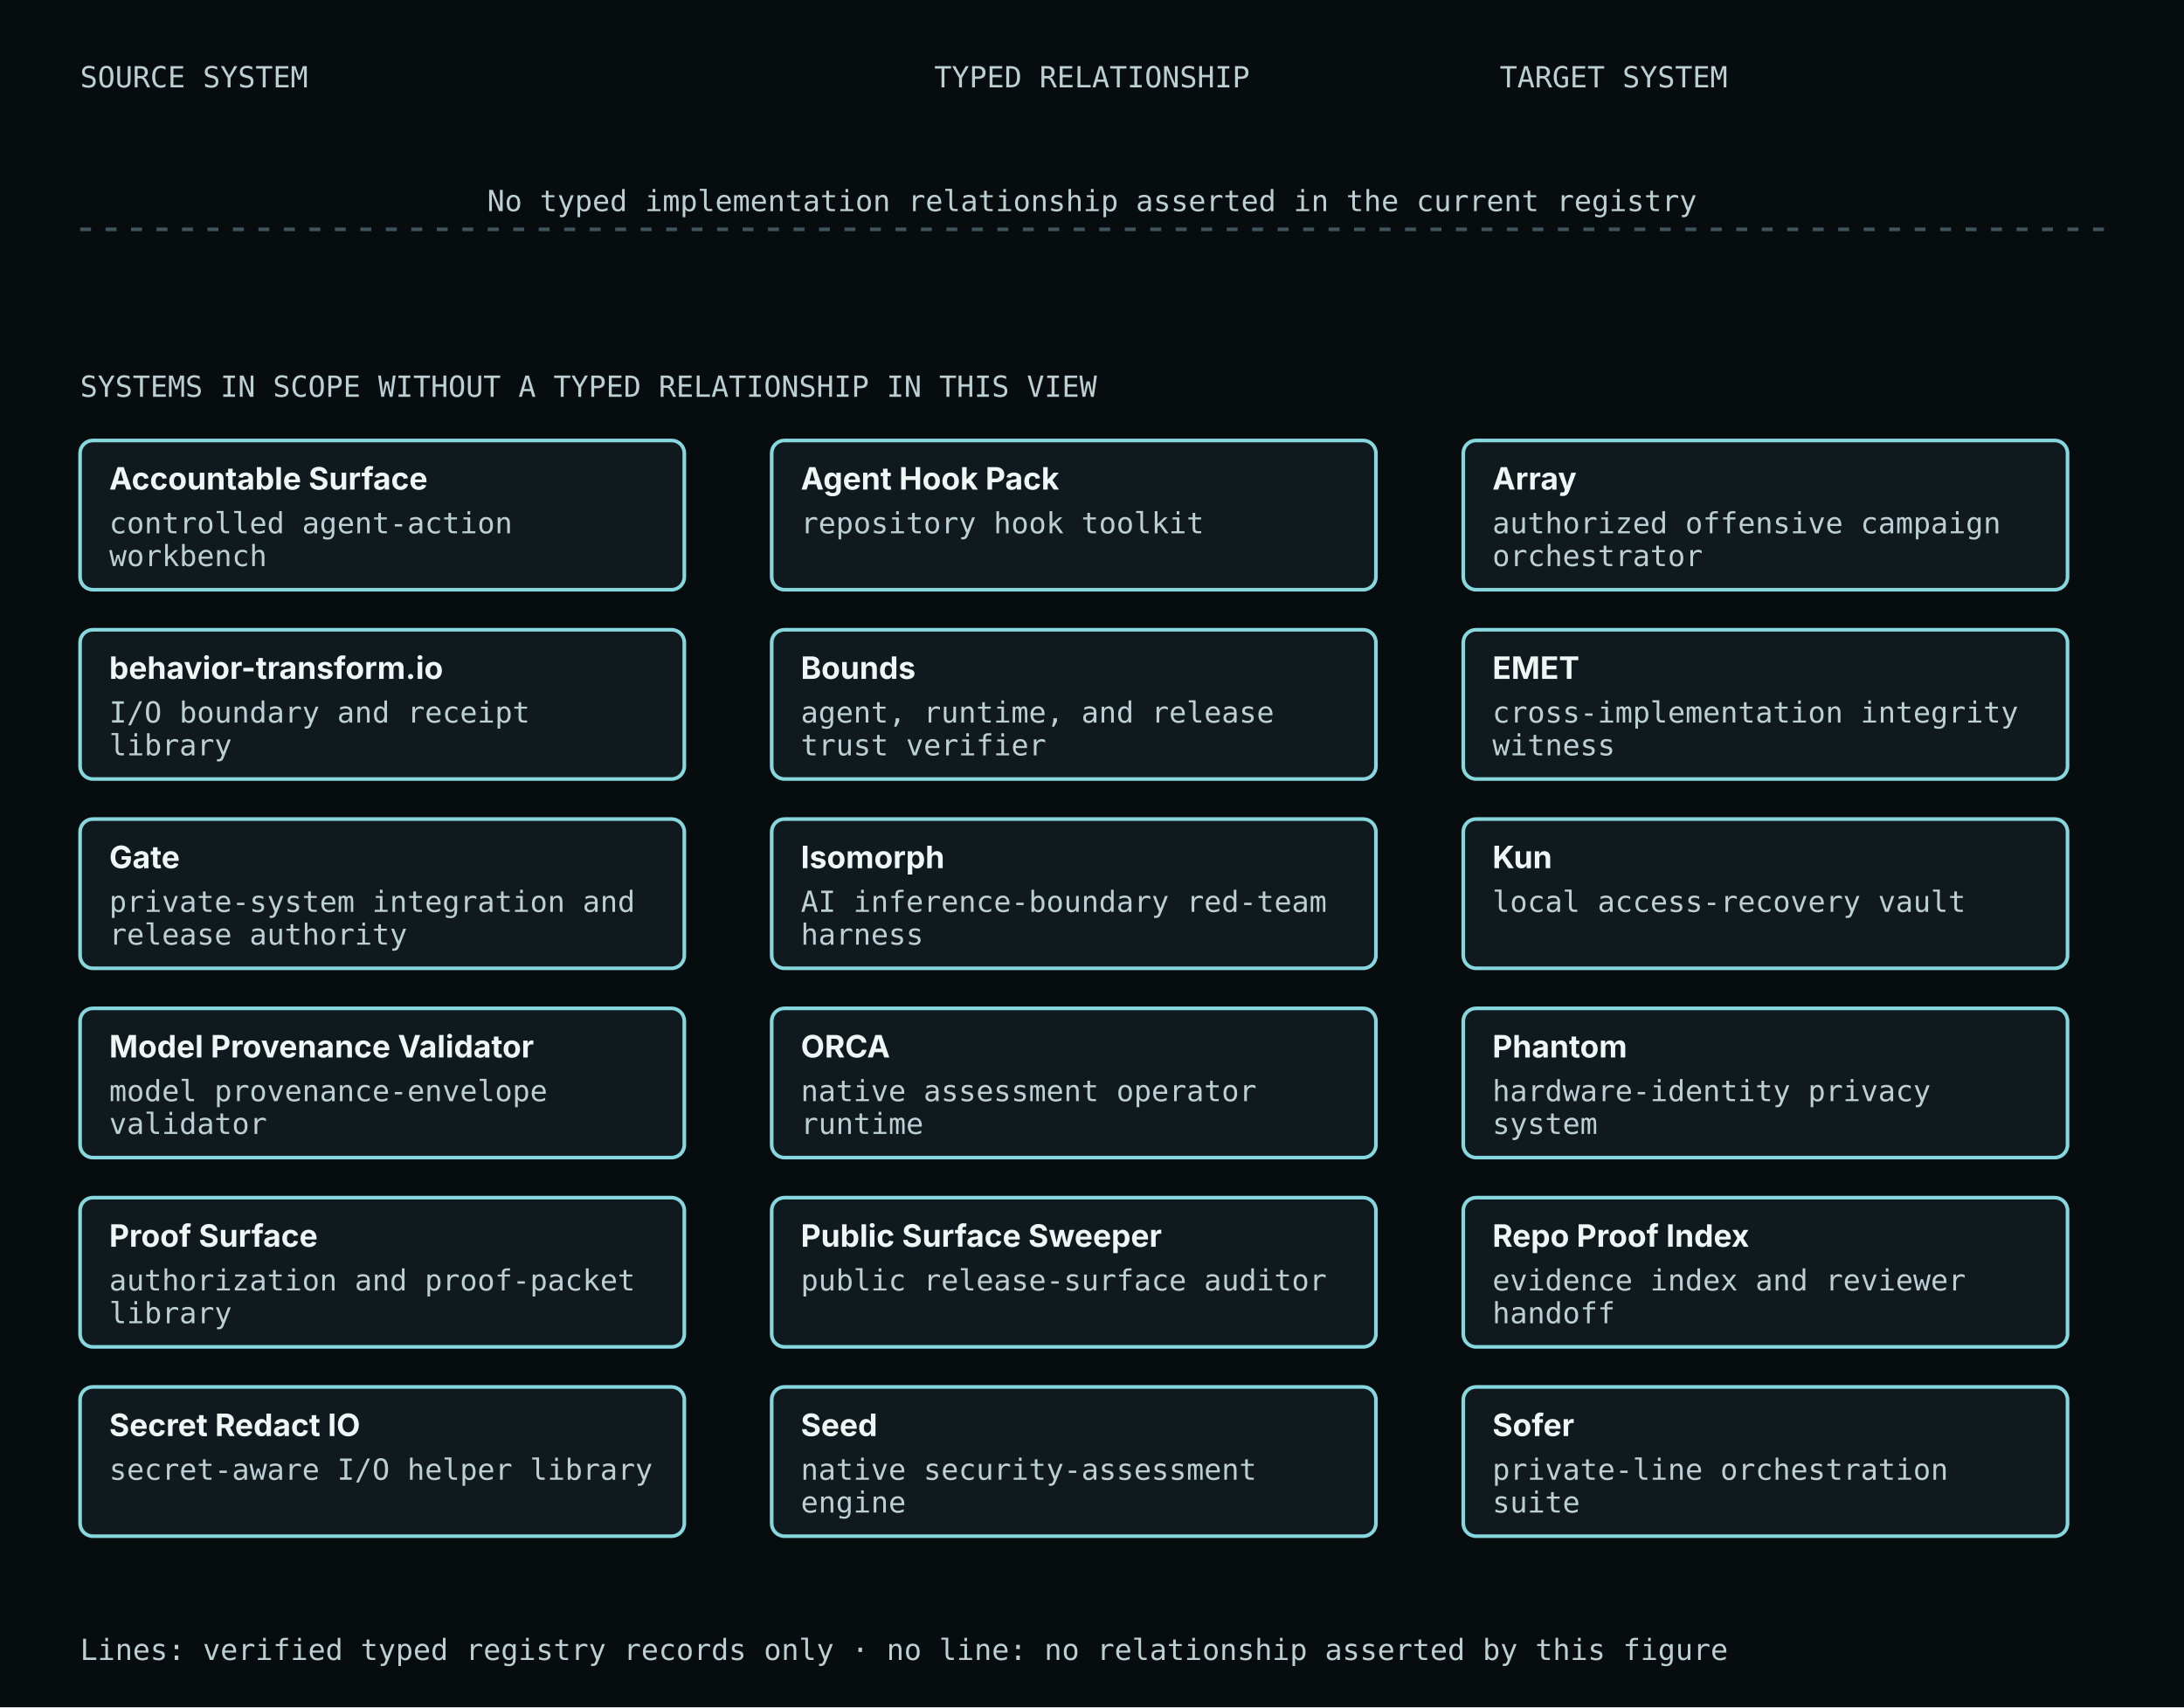
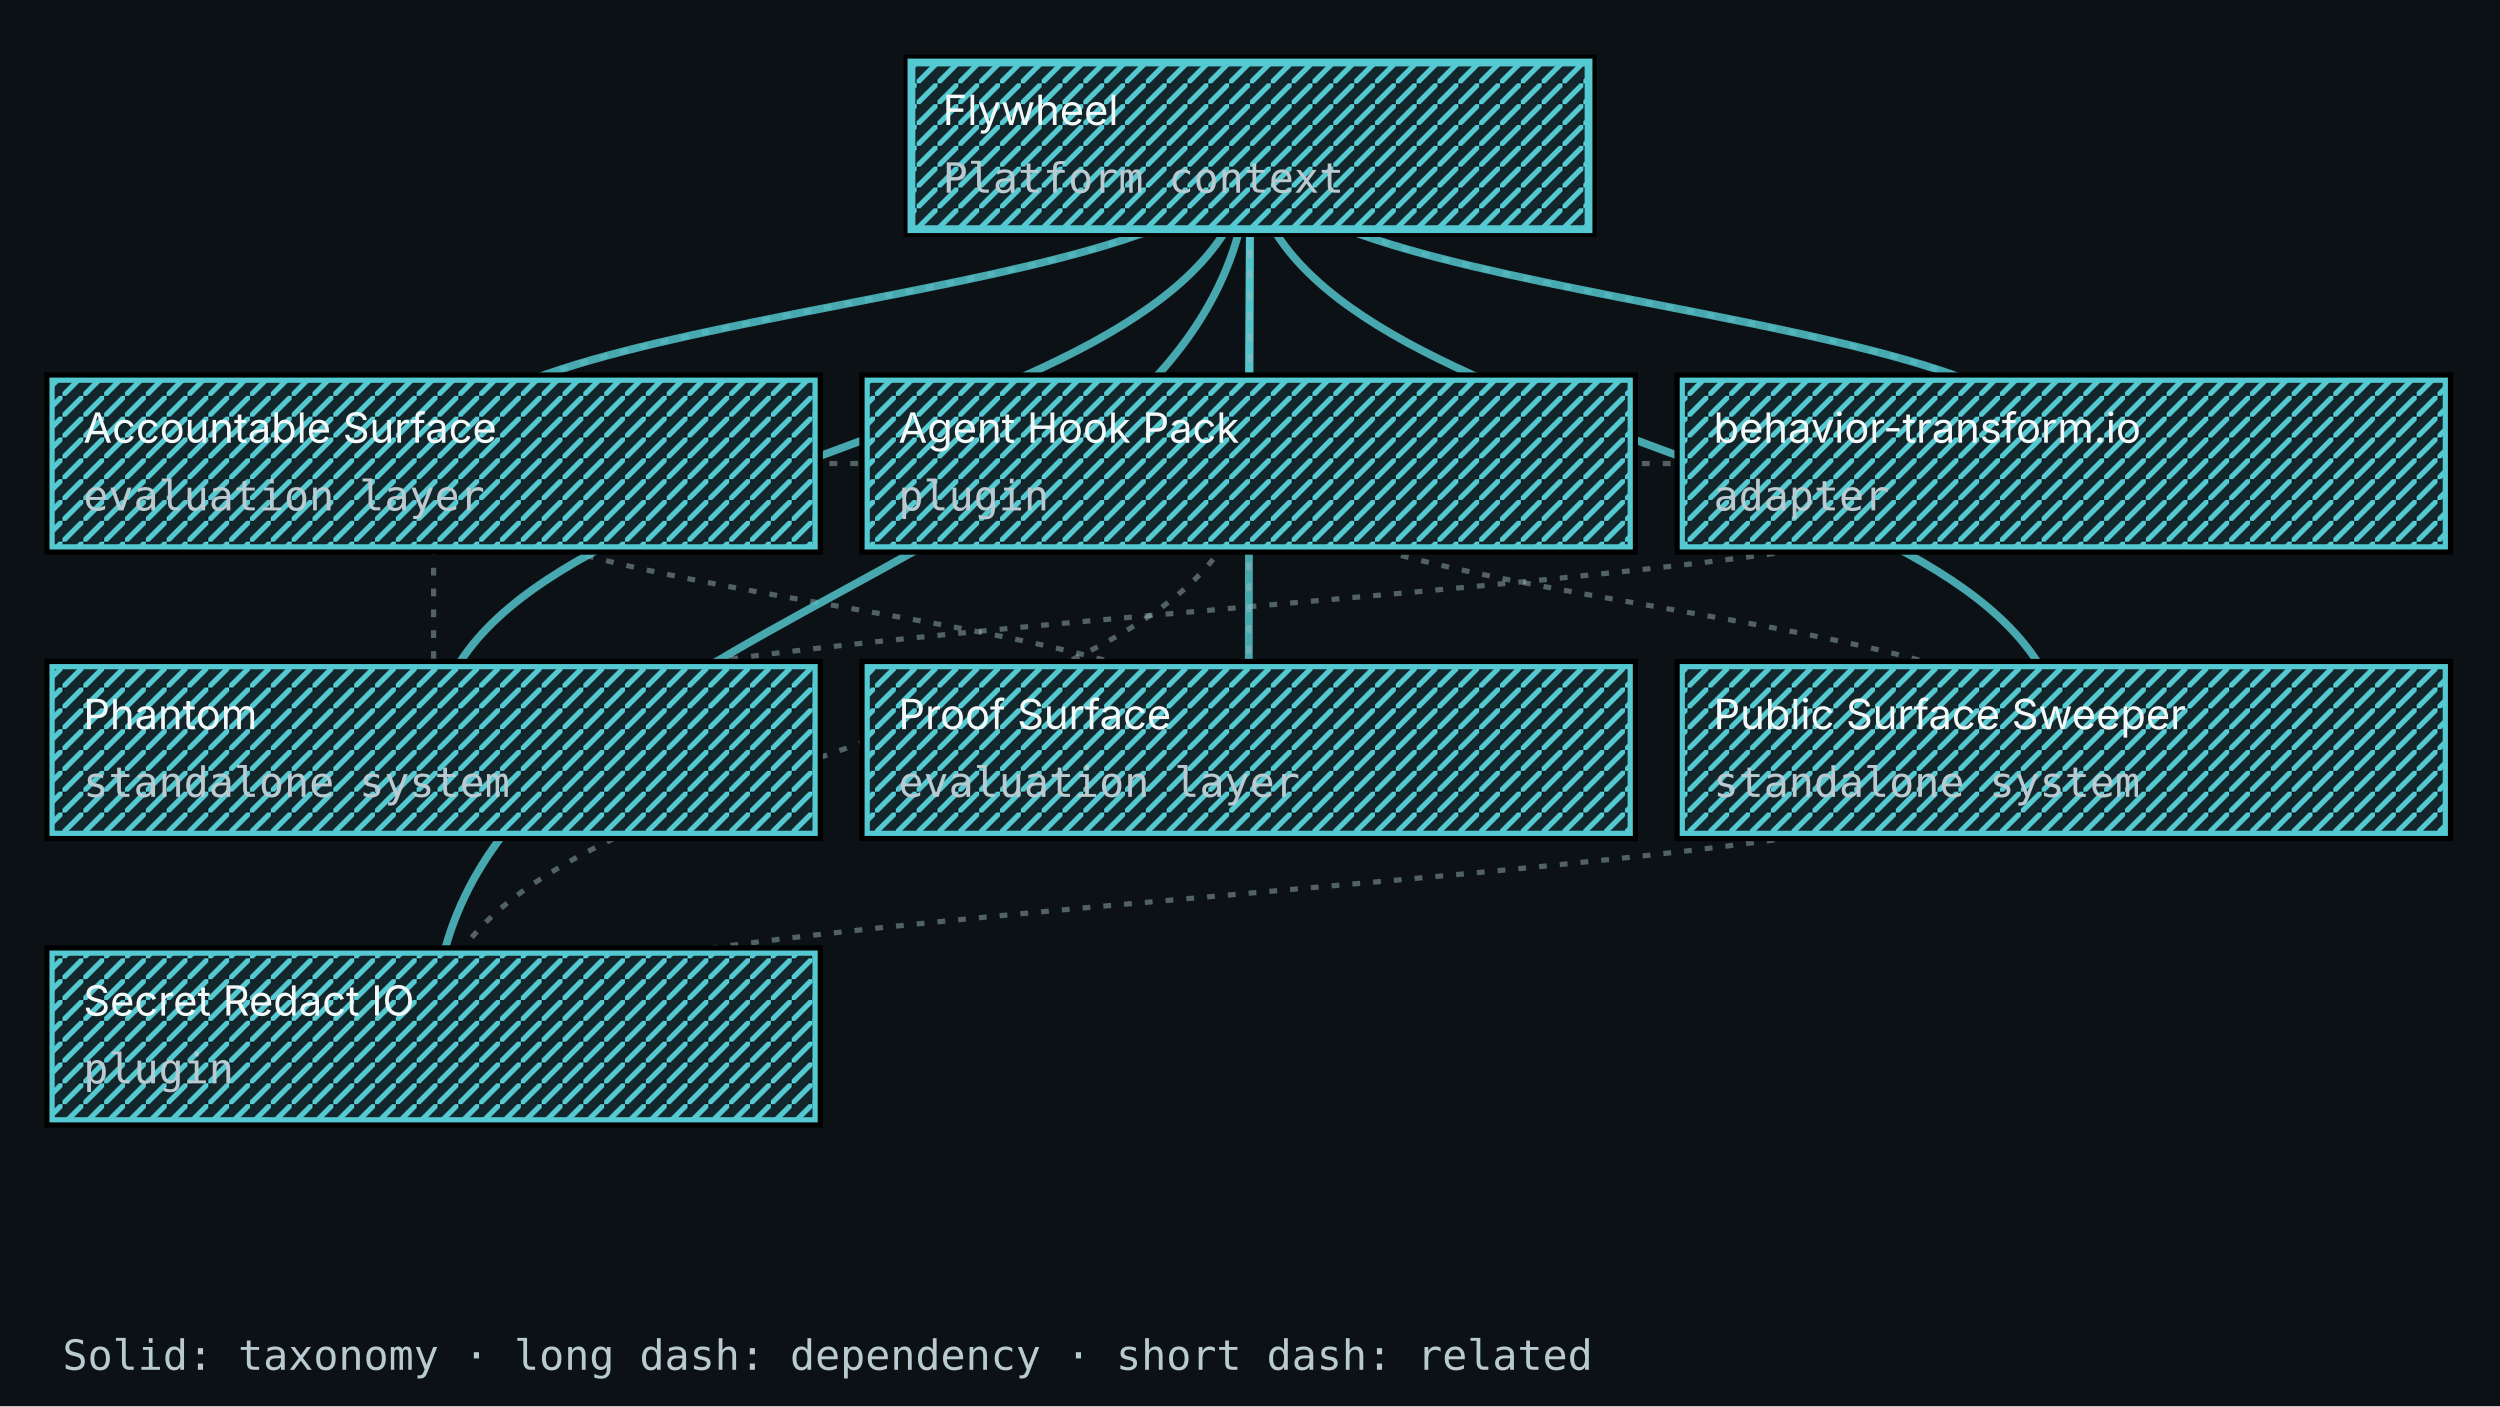
- <svg xmlns="http://www.w3.org/2000/svg" role="img" width="1200" height="938" viewBox="0 0 1200 938" aria-labelledby="security-capability-map-title security-capability-map-desc" data-figure-kind="relationship">
+ <svg xmlns="http://www.w3.org/2000/svg" role="img" viewBox="0 0 960 540" aria-labelledby="security-capability-map-title security-capability-map-desc" data-figure-kind="relationship">
  <defs>
-     <marker id="security-capability-map-arrow" markerWidth="10" markerHeight="10" refX="9" refY="5" orient="auto">
-       <path d="M0 0L10 5L0 10Z" fill="#e98455" />
+     <pattern id="security-capability-map-verified-pattern" width="8" height="8" patternUnits="userSpaceOnUse">
+       <rect width="8" height="8" fill="#13262b" />
+       <path d="M0 8L8 0" stroke="#54c9d1" stroke-width="2" />
+     </pattern>
+     <pattern id="security-capability-map-caution-pattern" width="10" height="10" patternUnits="userSpaceOnUse">
+       <rect width="10" height="10" fill="#291b18" />
+       <path d="M-2 10L10-2M4 12L12 4" stroke="#d47a5a" stroke-width="2" />
+     </pattern>
+     <pattern id="security-capability-map-unavailable-pattern" width="8" height="8" patternUnits="userSpaceOnUse">
+       <rect width="8" height="8" fill="#17252c" />
+       <circle cx="2" cy="2" r="1.2" fill="#9eb8bf" />
+     </pattern>
+     <marker id="security-capability-map-arrow" markerWidth="8" markerHeight="8" refX="7" refY="4" orient="auto" markerUnits="strokeWidth">
+       <path d="M0 0L8 4L0 8Z" fill="#9eb8bf" />
    </marker>
  </defs>
  <style>
-     text{font-family:"Hanken Grotesk",-apple-system,BlinkMacSystemFont,"Segoe UI",sans-serif;fill:#eef6f6}
-     .mono{font-family:"Conso","JetBrains Mono",ui-monospace,"SFMono-Regular",monospace}.muted{fill:#bcd0d4}.relation-label{fill:#f4ddd1}
-     [data-figure-point]:focus{outline:none}[data-figure-point]:focus-visible .focus-ring{stroke:#f5f2e9;stroke-width:5}
+     text{font-family:"Hanken Grotesk",-apple-system,BlinkMacSystemFont,"Segoe UI",sans-serif;fill:#f2f8f8}
+     .mono{font-family:"Conso","JetBrains Mono",ui-monospace,"SFMono-Regular",monospace}
+     .muted{fill:#b9cbd0}.hairline{stroke:#36505a;stroke-width:1}.value{font-variant-numeric:tabular-nums}
+     [data-figure-point]:focus{outline:none}[data-figure-point]:focus-visible .focus-ring{stroke:#54c9d1;stroke-width:4;fill:none}
  </style>
-   <rect width="1200" height="938" fill="#070c0f" />
-   <text x="44" y="48" class="mono muted" font-size="16">SOURCE SYSTEM</text>
-   <text x="600" y="48" text-anchor="middle" class="mono muted" font-size="16">TYPED RELATIONSHIP</text>
-   <text x="824" y="48" class="mono muted" font-size="16">TARGET SYSTEM</text>
-   <g role="note" aria-label="No typed implementation relationship is asserted among these systems in the current registry.">
-     <line x1="44" y1="126" x2="1156" y2="126" stroke="#42545b" stroke-width="2" stroke-dasharray="6 8" />
-     <text x="600" y="116" text-anchor="middle" class="mono muted" font-size="16">No typed implementation relationship asserted in the current registry</text>
+   <rect width="960" height="540" fill="#0b1115" />
+   <path data-relationship-edge="true" data-edge-type="related" d="M166.50 178.00 C166.50 178.00 792.50 178.00 792.50 178.00" fill="none" stroke="#9eb8bf" stroke-width="2" stroke-dasharray="3 5" marker-end="url(#security-capability-map-arrow)" opacity="0.48" aria-hidden="true" />
+   <path data-relationship-edge="true" data-edge-type="related" d="M166.50 178.00 C166.50 117.00 480.00 117.00 480.00 56.00" fill="none" stroke="#9eb8bf" stroke-width="2" stroke-dasharray="3 5" marker-end="url(#security-capability-map-arrow)" opacity="0.48" aria-hidden="true" />
+   <path data-relationship-edge="true" data-edge-type="related" d="M166.50 178.00 C166.50 233.00 166.50 233.00 166.50 288.00" fill="none" stroke="#9eb8bf" stroke-width="2" stroke-dasharray="3 5" marker-end="url(#security-capability-map-arrow)" opacity="0.48" aria-hidden="true" />
+   <path data-relationship-edge="true" data-edge-type="related" d="M166.50 178.00 C166.50 233.00 479.50 233.00 479.50 288.00" fill="none" stroke="#9eb8bf" stroke-width="2" stroke-dasharray="3 5" marker-end="url(#security-capability-map-arrow)" opacity="0.48" aria-hidden="true" />
+   <path data-relationship-edge="true" data-edge-type="related" d="M479.50 178.00 C479.50 233.00 792.50 233.00 792.50 288.00" fill="none" stroke="#9eb8bf" stroke-width="2" stroke-dasharray="3 5" marker-end="url(#security-capability-map-arrow)" opacity="0.48" aria-hidden="true" />
+   <path data-relationship-edge="true" data-edge-type="related" d="M479.50 178.00 C479.50 288.00 166.50 288.00 166.50 398.00" fill="none" stroke="#9eb8bf" stroke-width="2" stroke-dasharray="3 5" marker-end="url(#security-capability-map-arrow)" opacity="0.48" aria-hidden="true" />
+   <path data-relationship-edge="true" data-edge-type="related" d="M792.50 178.00 C792.50 117.00 480.00 117.00 480.00 56.00" fill="none" stroke="#9eb8bf" stroke-width="2" stroke-dasharray="3 5" marker-end="url(#security-capability-map-arrow)" opacity="0.48" aria-hidden="true" />
+   <path data-relationship-edge="true" data-edge-type="related" d="M792.50 178.00 C792.50 233.00 166.50 233.00 166.50 288.00" fill="none" stroke="#9eb8bf" stroke-width="2" stroke-dasharray="3 5" marker-end="url(#security-capability-map-arrow)" opacity="0.48" aria-hidden="true" />
+   <path data-relationship-edge="true" data-edge-type="hierarchy" d="M480.00 56.00 C480.00 117.00 166.50 117.00 166.50 178.00" fill="none" stroke="#54c9d1" stroke-width="3" stroke-dasharray="none" marker-end="url(#security-capability-map-arrow)" opacity="0.82" aria-hidden="true" />
+   <path data-relationship-edge="true" data-edge-type="hierarchy" d="M480.00 56.00 C480.00 117.00 479.50 117.00 479.50 178.00" fill="none" stroke="#54c9d1" stroke-width="3" stroke-dasharray="none" marker-end="url(#security-capability-map-arrow)" opacity="0.82" aria-hidden="true" />
+   <path data-relationship-edge="true" data-edge-type="hierarchy" d="M480.00 56.00 C480.00 117.00 792.50 117.00 792.50 178.00" fill="none" stroke="#54c9d1" stroke-width="3" stroke-dasharray="none" marker-end="url(#security-capability-map-arrow)" opacity="0.82" aria-hidden="true" />
+   <path data-relationship-edge="true" data-edge-type="hierarchy" d="M480.00 56.00 C480.00 172.00 166.50 172.00 166.50 288.00" fill="none" stroke="#54c9d1" stroke-width="3" stroke-dasharray="none" marker-end="url(#security-capability-map-arrow)" opacity="0.82" aria-hidden="true" />
+   <path data-relationship-edge="true" data-edge-type="hierarchy" d="M480.00 56.00 C480.00 172.00 479.50 172.00 479.50 288.00" fill="none" stroke="#54c9d1" stroke-width="3" stroke-dasharray="none" marker-end="url(#security-capability-map-arrow)" opacity="0.82" aria-hidden="true" />
+   <path data-relationship-edge="true" data-edge-type="related" d="M480.00 56.00 C480.00 172.00 479.50 172.00 479.50 288.00" fill="none" stroke="#9eb8bf" stroke-width="2" stroke-dasharray="3 5" marker-end="url(#security-capability-map-arrow)" opacity="0.48" aria-hidden="true" />
+   <path data-relationship-edge="true" data-edge-type="hierarchy" d="M480.00 56.00 C480.00 172.00 792.50 172.00 792.50 288.00" fill="none" stroke="#54c9d1" stroke-width="3" stroke-dasharray="none" marker-end="url(#security-capability-map-arrow)" opacity="0.82" aria-hidden="true" />
+   <path data-relationship-edge="true" data-edge-type="hierarchy" d="M480.00 56.00 C480.00 227.00 166.50 227.00 166.50 398.00" fill="none" stroke="#54c9d1" stroke-width="3" stroke-dasharray="none" marker-end="url(#security-capability-map-arrow)" opacity="0.82" aria-hidden="true" />
+   <path data-relationship-edge="true" data-edge-type="related" d="M792.50 288.00 C792.50 343.00 166.50 343.00 166.50 398.00" fill="none" stroke="#9eb8bf" stroke-width="2" stroke-dasharray="3 5" marker-end="url(#security-capability-map-arrow)" opacity="0.48" aria-hidden="true" />
+   <g data-figure-point="true" data-figure-key="accountable-surface" data-status-label="evaluation layer" role="graphics-symbol" aria-label="Accountable Surface. evaluation layer." tabindex="-1">
+     <rect class="focus-ring" x="17" y="143" width="299" height="70" stroke="transparent" />
+     <rect x="20" y="146" width="293" height="64" fill="url(#security-capability-map-verified-pattern)" stroke="#54c9d1" stroke-width="2" stroke-dasharray="none" />
+     <text data-node-label="true" x="32" y="170" font-size="16">Accountable Surface</text>
+     <text data-node-label="true" x="32" y="196" class="mono muted" font-size="16">evaluation layer</text>
  </g>
-   <text x="44" y="218" class="mono muted" font-size="16">SYSTEMS IN SCOPE WITHOUT A TYPED RELATIONSHIP IN THIS VIEW</text>
-   <g data-figure-point="true" data-figure-key="accountable-surface" data-node-instance="isolated-0" role="graphics-symbol" aria-label="Accountable Surface. controlled agent-action workbench." tabindex="0">
-     <rect class="focus-ring" x="40" y="238" width="340" height="90" rx="10" fill="none" stroke="transparent" />
-     <rect x="44" y="242" width="332" height="82" rx="7" fill="#10191e" stroke="#87d7df" stroke-width="2" />
-     <text x="60" y="269" font-size="17" font-weight="700">Accountable Surface</text>
-     <text x="60" y="293" class="mono muted" font-size="16">controlled agent-action</text>
-     <text x="60" y="311" class="mono muted" font-size="16">workbench</text>
+   <g data-figure-point="true" data-figure-key="agent-hook-pack" data-status-label="plugin" role="graphics-symbol" aria-label="Agent Hook Pack. plugin." tabindex="-1">
+     <rect class="focus-ring" x="330" y="143" width="299" height="70" stroke="transparent" />
+     <rect x="333" y="146" width="293" height="64" fill="url(#security-capability-map-verified-pattern)" stroke="#54c9d1" stroke-width="2" stroke-dasharray="none" />
+     <text data-node-label="true" x="345" y="170" font-size="16">Agent Hook Pack</text>
+     <text data-node-label="true" x="345" y="196" class="mono muted" font-size="16">plugin</text>
  </g>
-   <g data-figure-point="true" data-figure-key="agent-hook-pack" data-node-instance="isolated-1" role="graphics-symbol" aria-label="Agent Hook Pack. repository hook toolkit." tabindex="0">
-     <rect class="focus-ring" x="420" y="238" width="340" height="90" rx="10" fill="none" stroke="transparent" />
-     <rect x="424" y="242" width="332" height="82" rx="7" fill="#10191e" stroke="#87d7df" stroke-width="2" />
-     <text x="440" y="269" font-size="17" font-weight="700">Agent Hook Pack</text>
-     <text x="440" y="293" class="mono muted" font-size="16">repository hook toolkit</text>
+   <g data-figure-point="true" data-figure-key="behavior-transform" data-status-label="adapter" role="graphics-symbol" aria-label="behavior-transform.io. adapter." tabindex="-1">
+     <rect class="focus-ring" x="643" y="143" width="299" height="70" stroke="transparent" />
+     <rect x="646" y="146" width="293" height="64" fill="url(#security-capability-map-verified-pattern)" stroke="#54c9d1" stroke-width="2" stroke-dasharray="none" />
+     <text data-node-label="true" x="658" y="170" font-size="16">behavior-transform.io</text>
+     <text data-node-label="true" x="658" y="196" class="mono muted" font-size="16">adapter</text>
  </g>
-   <g data-figure-point="true" data-figure-key="array" data-node-instance="isolated-2" role="graphics-symbol" aria-label="Array. authorized offensive campaign orchestrator." tabindex="0">
-     <rect class="focus-ring" x="800" y="238" width="340" height="90" rx="10" fill="none" stroke="transparent" />
-     <rect x="804" y="242" width="332" height="82" rx="7" fill="#10191e" stroke="#87d7df" stroke-width="2" />
-     <text x="820" y="269" font-size="17" font-weight="700">Array</text>
-     <text x="820" y="293" class="mono muted" font-size="16">authorized offensive campaign</text>
-     <text x="820" y="311" class="mono muted" font-size="16">orchestrator</text>
+   <g data-figure-point="true" data-figure-key="flywheel" data-status-label="Platform context" role="graphics-symbol" aria-label="Flywheel. Platform context." tabindex="-1">
+     <rect class="focus-ring" x="347" y="21" width="266" height="70" stroke="transparent" />
+     <rect x="350" y="24" width="260" height="64" fill="url(#security-capability-map-verified-pattern)" stroke="#54c9d1" stroke-width="3" stroke-dasharray="none" />
+     <text data-node-label="true" x="362" y="48" font-size="16">Flywheel</text>
+     <text data-node-label="true" x="362" y="74" class="mono muted" font-size="16">Platform context</text>
  </g>
-   <g data-figure-point="true" data-figure-key="behavior-transform" data-node-instance="isolated-3" role="graphics-symbol" aria-label="behavior-transform.io. I/O boundary and receipt library." tabindex="0">
-     <rect class="focus-ring" x="40" y="342" width="340" height="90" rx="10" fill="none" stroke="transparent" />
-     <rect x="44" y="346" width="332" height="82" rx="7" fill="#10191e" stroke="#87d7df" stroke-width="2" />
-     <text x="60" y="373" font-size="17" font-weight="700">behavior-transform.io</text>
-     <text x="60" y="397" class="mono muted" font-size="16">I/O boundary and receipt</text>
-     <text x="60" y="415" class="mono muted" font-size="16">library</text>
+   <g data-figure-point="true" data-figure-key="phantom" data-status-label="standalone system" role="graphics-symbol" aria-label="Phantom. standalone system." tabindex="-1">
+     <rect class="focus-ring" x="17" y="253" width="299" height="70" stroke="transparent" />
+     <rect x="20" y="256" width="293" height="64" fill="url(#security-capability-map-verified-pattern)" stroke="#54c9d1" stroke-width="2" stroke-dasharray="none" />
+     <text data-node-label="true" x="32" y="280" font-size="16">Phantom</text>
+     <text data-node-label="true" x="32" y="306" class="mono muted" font-size="16">standalone system</text>
  </g>
-   <g data-figure-point="true" data-figure-key="bounds" data-node-instance="isolated-4" role="graphics-symbol" aria-label="Bounds. agent, runtime, and release trust verifier." tabindex="0">
-     <rect class="focus-ring" x="420" y="342" width="340" height="90" rx="10" fill="none" stroke="transparent" />
-     <rect x="424" y="346" width="332" height="82" rx="7" fill="#10191e" stroke="#87d7df" stroke-width="2" />
-     <text x="440" y="373" font-size="17" font-weight="700">Bounds</text>
-     <text x="440" y="397" class="mono muted" font-size="16">agent, runtime, and release</text>
-     <text x="440" y="415" class="mono muted" font-size="16">trust verifier</text>
+   <g data-figure-point="true" data-figure-key="proof-surface" data-status-label="evaluation layer" role="graphics-symbol" aria-label="Proof Surface. evaluation layer." tabindex="-1">
+     <rect class="focus-ring" x="330" y="253" width="299" height="70" stroke="transparent" />
+     <rect x="333" y="256" width="293" height="64" fill="url(#security-capability-map-verified-pattern)" stroke="#54c9d1" stroke-width="2" stroke-dasharray="none" />
+     <text data-node-label="true" x="345" y="280" font-size="16">Proof Surface</text>
+     <text data-node-label="true" x="345" y="306" class="mono muted" font-size="16">evaluation layer</text>
  </g>
-   <g data-figure-point="true" data-figure-key="emet" data-node-instance="isolated-5" role="graphics-symbol" aria-label="EMET. cross-implementation integrity witness." tabindex="0">
-     <rect class="focus-ring" x="800" y="342" width="340" height="90" rx="10" fill="none" stroke="transparent" />
-     <rect x="804" y="346" width="332" height="82" rx="7" fill="#10191e" stroke="#87d7df" stroke-width="2" />
-     <text x="820" y="373" font-size="17" font-weight="700">EMET</text>
-     <text x="820" y="397" class="mono muted" font-size="16">cross-implementation integrity</text>
-     <text x="820" y="415" class="mono muted" font-size="16">witness</text>
+   <g data-figure-point="true" data-figure-key="public-surface-sweeper" data-status-label="standalone system" role="graphics-symbol" aria-label="Public Surface Sweeper. standalone system." tabindex="-1">
+     <rect class="focus-ring" x="643" y="253" width="299" height="70" stroke="transparent" />
+     <rect x="646" y="256" width="293" height="64" fill="url(#security-capability-map-verified-pattern)" stroke="#54c9d1" stroke-width="2" stroke-dasharray="none" />
+     <text data-node-label="true" x="658" y="280" font-size="16">Public Surface Sweeper</text>
+     <text data-node-label="true" x="658" y="306" class="mono muted" font-size="16">standalone system</text>
  </g>
-   <g data-figure-point="true" data-figure-key="gate" data-node-instance="isolated-6" role="graphics-symbol" aria-label="Gate. private-system integration and release authority." tabindex="0">
-     <rect class="focus-ring" x="40" y="446" width="340" height="90" rx="10" fill="none" stroke="transparent" />
-     <rect x="44" y="450" width="332" height="82" rx="7" fill="#10191e" stroke="#87d7df" stroke-width="2" />
-     <text x="60" y="477" font-size="17" font-weight="700">Gate</text>
-     <text x="60" y="501" class="mono muted" font-size="16">private-system integration and</text>
-     <text x="60" y="519" class="mono muted" font-size="16">release authority</text>
+   <g data-figure-point="true" data-figure-key="secret-redact-io" data-status-label="plugin" role="graphics-symbol" aria-label="Secret Redact IO. plugin." tabindex="-1">
+     <rect class="focus-ring" x="17" y="363" width="299" height="70" stroke="transparent" />
+     <rect x="20" y="366" width="293" height="64" fill="url(#security-capability-map-verified-pattern)" stroke="#54c9d1" stroke-width="2" stroke-dasharray="none" />
+     <text data-node-label="true" x="32" y="390" font-size="16">Secret Redact IO</text>
+     <text data-node-label="true" x="32" y="416" class="mono muted" font-size="16">plugin</text>
  </g>
-   <g data-figure-point="true" data-figure-key="isomorph" data-node-instance="isolated-7" role="graphics-symbol" aria-label="Isomorph. AI inference-boundary red-team harness." tabindex="0">
-     <rect class="focus-ring" x="420" y="446" width="340" height="90" rx="10" fill="none" stroke="transparent" />
-     <rect x="424" y="450" width="332" height="82" rx="7" fill="#10191e" stroke="#87d7df" stroke-width="2" />
-     <text x="440" y="477" font-size="17" font-weight="700">Isomorph</text>
-     <text x="440" y="501" class="mono muted" font-size="16">AI inference-boundary red-team</text>
-     <text x="440" y="519" class="mono muted" font-size="16">harness</text>
-   </g>
-   <g data-figure-point="true" data-figure-key="kun" data-node-instance="isolated-8" role="graphics-symbol" aria-label="Kun. local access-recovery vault." tabindex="0">
-     <rect class="focus-ring" x="800" y="446" width="340" height="90" rx="10" fill="none" stroke="transparent" />
-     <rect x="804" y="450" width="332" height="82" rx="7" fill="#10191e" stroke="#87d7df" stroke-width="2" />
-     <text x="820" y="477" font-size="17" font-weight="700">Kun</text>
-     <text x="820" y="501" class="mono muted" font-size="16">local access-recovery vault</text>
-   </g>
-   <g data-figure-point="true" data-figure-key="model-provenance-validator" data-node-instance="isolated-9" role="graphics-symbol" aria-label="Model Provenance Validator. model provenance-envelope validator." tabindex="0">
-     <rect class="focus-ring" x="40" y="550" width="340" height="90" rx="10" fill="none" stroke="transparent" />
-     <rect x="44" y="554" width="332" height="82" rx="7" fill="#10191e" stroke="#87d7df" stroke-width="2" />
-     <text x="60" y="581" font-size="17" font-weight="700">Model Provenance Validator</text>
-     <text x="60" y="605" class="mono muted" font-size="16">model provenance-envelope</text>
-     <text x="60" y="623" class="mono muted" font-size="16">validator</text>
-   </g>
-   <g data-figure-point="true" data-figure-key="orca" data-node-instance="isolated-10" role="graphics-symbol" aria-label="ORCA. native assessment operator runtime." tabindex="0">
-     <rect class="focus-ring" x="420" y="550" width="340" height="90" rx="10" fill="none" stroke="transparent" />
-     <rect x="424" y="554" width="332" height="82" rx="7" fill="#10191e" stroke="#87d7df" stroke-width="2" />
-     <text x="440" y="581" font-size="17" font-weight="700">ORCA</text>
-     <text x="440" y="605" class="mono muted" font-size="16">native assessment operator</text>
-     <text x="440" y="623" class="mono muted" font-size="16">runtime</text>
-   </g>
-   <g data-figure-point="true" data-figure-key="phantom" data-node-instance="isolated-11" role="graphics-symbol" aria-label="Phantom. hardware-identity privacy system." tabindex="0">
-     <rect class="focus-ring" x="800" y="550" width="340" height="90" rx="10" fill="none" stroke="transparent" />
-     <rect x="804" y="554" width="332" height="82" rx="7" fill="#10191e" stroke="#87d7df" stroke-width="2" />
-     <text x="820" y="581" font-size="17" font-weight="700">Phantom</text>
-     <text x="820" y="605" class="mono muted" font-size="16">hardware-identity privacy</text>
-     <text x="820" y="623" class="mono muted" font-size="16">system</text>
-   </g>
-   <g data-figure-point="true" data-figure-key="proof-surface" data-node-instance="isolated-12" role="graphics-symbol" aria-label="Proof Surface. authorization and proof-packet library." tabindex="0">
-     <rect class="focus-ring" x="40" y="654" width="340" height="90" rx="10" fill="none" stroke="transparent" />
-     <rect x="44" y="658" width="332" height="82" rx="7" fill="#10191e" stroke="#87d7df" stroke-width="2" />
-     <text x="60" y="685" font-size="17" font-weight="700">Proof Surface</text>
-     <text x="60" y="709" class="mono muted" font-size="16">authorization and proof-packet</text>
-     <text x="60" y="727" class="mono muted" font-size="16">library</text>
-   </g>
-   <g data-figure-point="true" data-figure-key="public-surface-sweeper" data-node-instance="isolated-13" role="graphics-symbol" aria-label="Public Surface Sweeper. public release-surface auditor." tabindex="0">
-     <rect class="focus-ring" x="420" y="654" width="340" height="90" rx="10" fill="none" stroke="transparent" />
-     <rect x="424" y="658" width="332" height="82" rx="7" fill="#10191e" stroke="#87d7df" stroke-width="2" />
-     <text x="440" y="685" font-size="17" font-weight="700">Public Surface Sweeper</text>
-     <text x="440" y="709" class="mono muted" font-size="16">public release-surface auditor</text>
-   </g>
-   <g data-figure-point="true" data-figure-key="repo-proof-index" data-node-instance="isolated-14" role="graphics-symbol" aria-label="Repo Proof Index. evidence index and reviewer handoff." tabindex="0">
-     <rect class="focus-ring" x="800" y="654" width="340" height="90" rx="10" fill="none" stroke="transparent" />
-     <rect x="804" y="658" width="332" height="82" rx="7" fill="#10191e" stroke="#87d7df" stroke-width="2" />
-     <text x="820" y="685" font-size="17" font-weight="700">Repo Proof Index</text>
-     <text x="820" y="709" class="mono muted" font-size="16">evidence index and reviewer</text>
-     <text x="820" y="727" class="mono muted" font-size="16">handoff</text>
-   </g>
-   <g data-figure-point="true" data-figure-key="secret-redact-io" data-node-instance="isolated-15" role="graphics-symbol" aria-label="Secret Redact IO. secret-aware I/O helper library." tabindex="0">
-     <rect class="focus-ring" x="40" y="758" width="340" height="90" rx="10" fill="none" stroke="transparent" />
-     <rect x="44" y="762" width="332" height="82" rx="7" fill="#10191e" stroke="#87d7df" stroke-width="2" />
-     <text x="60" y="789" font-size="17" font-weight="700">Secret Redact IO</text>
-     <text x="60" y="813" class="mono muted" font-size="16">secret-aware I/O helper library</text>
-   </g>
-   <g data-figure-point="true" data-figure-key="seed" data-node-instance="isolated-16" role="graphics-symbol" aria-label="Seed. native security-assessment engine." tabindex="0">
-     <rect class="focus-ring" x="420" y="758" width="340" height="90" rx="10" fill="none" stroke="transparent" />
-     <rect x="424" y="762" width="332" height="82" rx="7" fill="#10191e" stroke="#87d7df" stroke-width="2" />
-     <text x="440" y="789" font-size="17" font-weight="700">Seed</text>
-     <text x="440" y="813" class="mono muted" font-size="16">native security-assessment</text>
-     <text x="440" y="831" class="mono muted" font-size="16">engine</text>
-   </g>
-   <g data-figure-point="true" data-figure-key="sofer" data-node-instance="isolated-17" role="graphics-symbol" aria-label="Sofer. private-line orchestration suite." tabindex="0">
-     <rect class="focus-ring" x="800" y="758" width="340" height="90" rx="10" fill="none" stroke="transparent" />
-     <rect x="804" y="762" width="332" height="82" rx="7" fill="#10191e" stroke="#87d7df" stroke-width="2" />
-     <text x="820" y="789" font-size="17" font-weight="700">Sofer</text>
-     <text x="820" y="813" class="mono muted" font-size="16">private-line orchestration</text>
-     <text x="820" y="831" class="mono muted" font-size="16">suite</text>
-   </g>
-   <text x="44" y="912" class="mono muted" font-size="16">Lines: verified typed registry records only · no line: no relationship asserted by this figure</text>
+   <text x="24" y="526" class="mono muted" font-size="16">Solid: taxonomy · long dash: dependency · short dash: related</text>
</svg>
